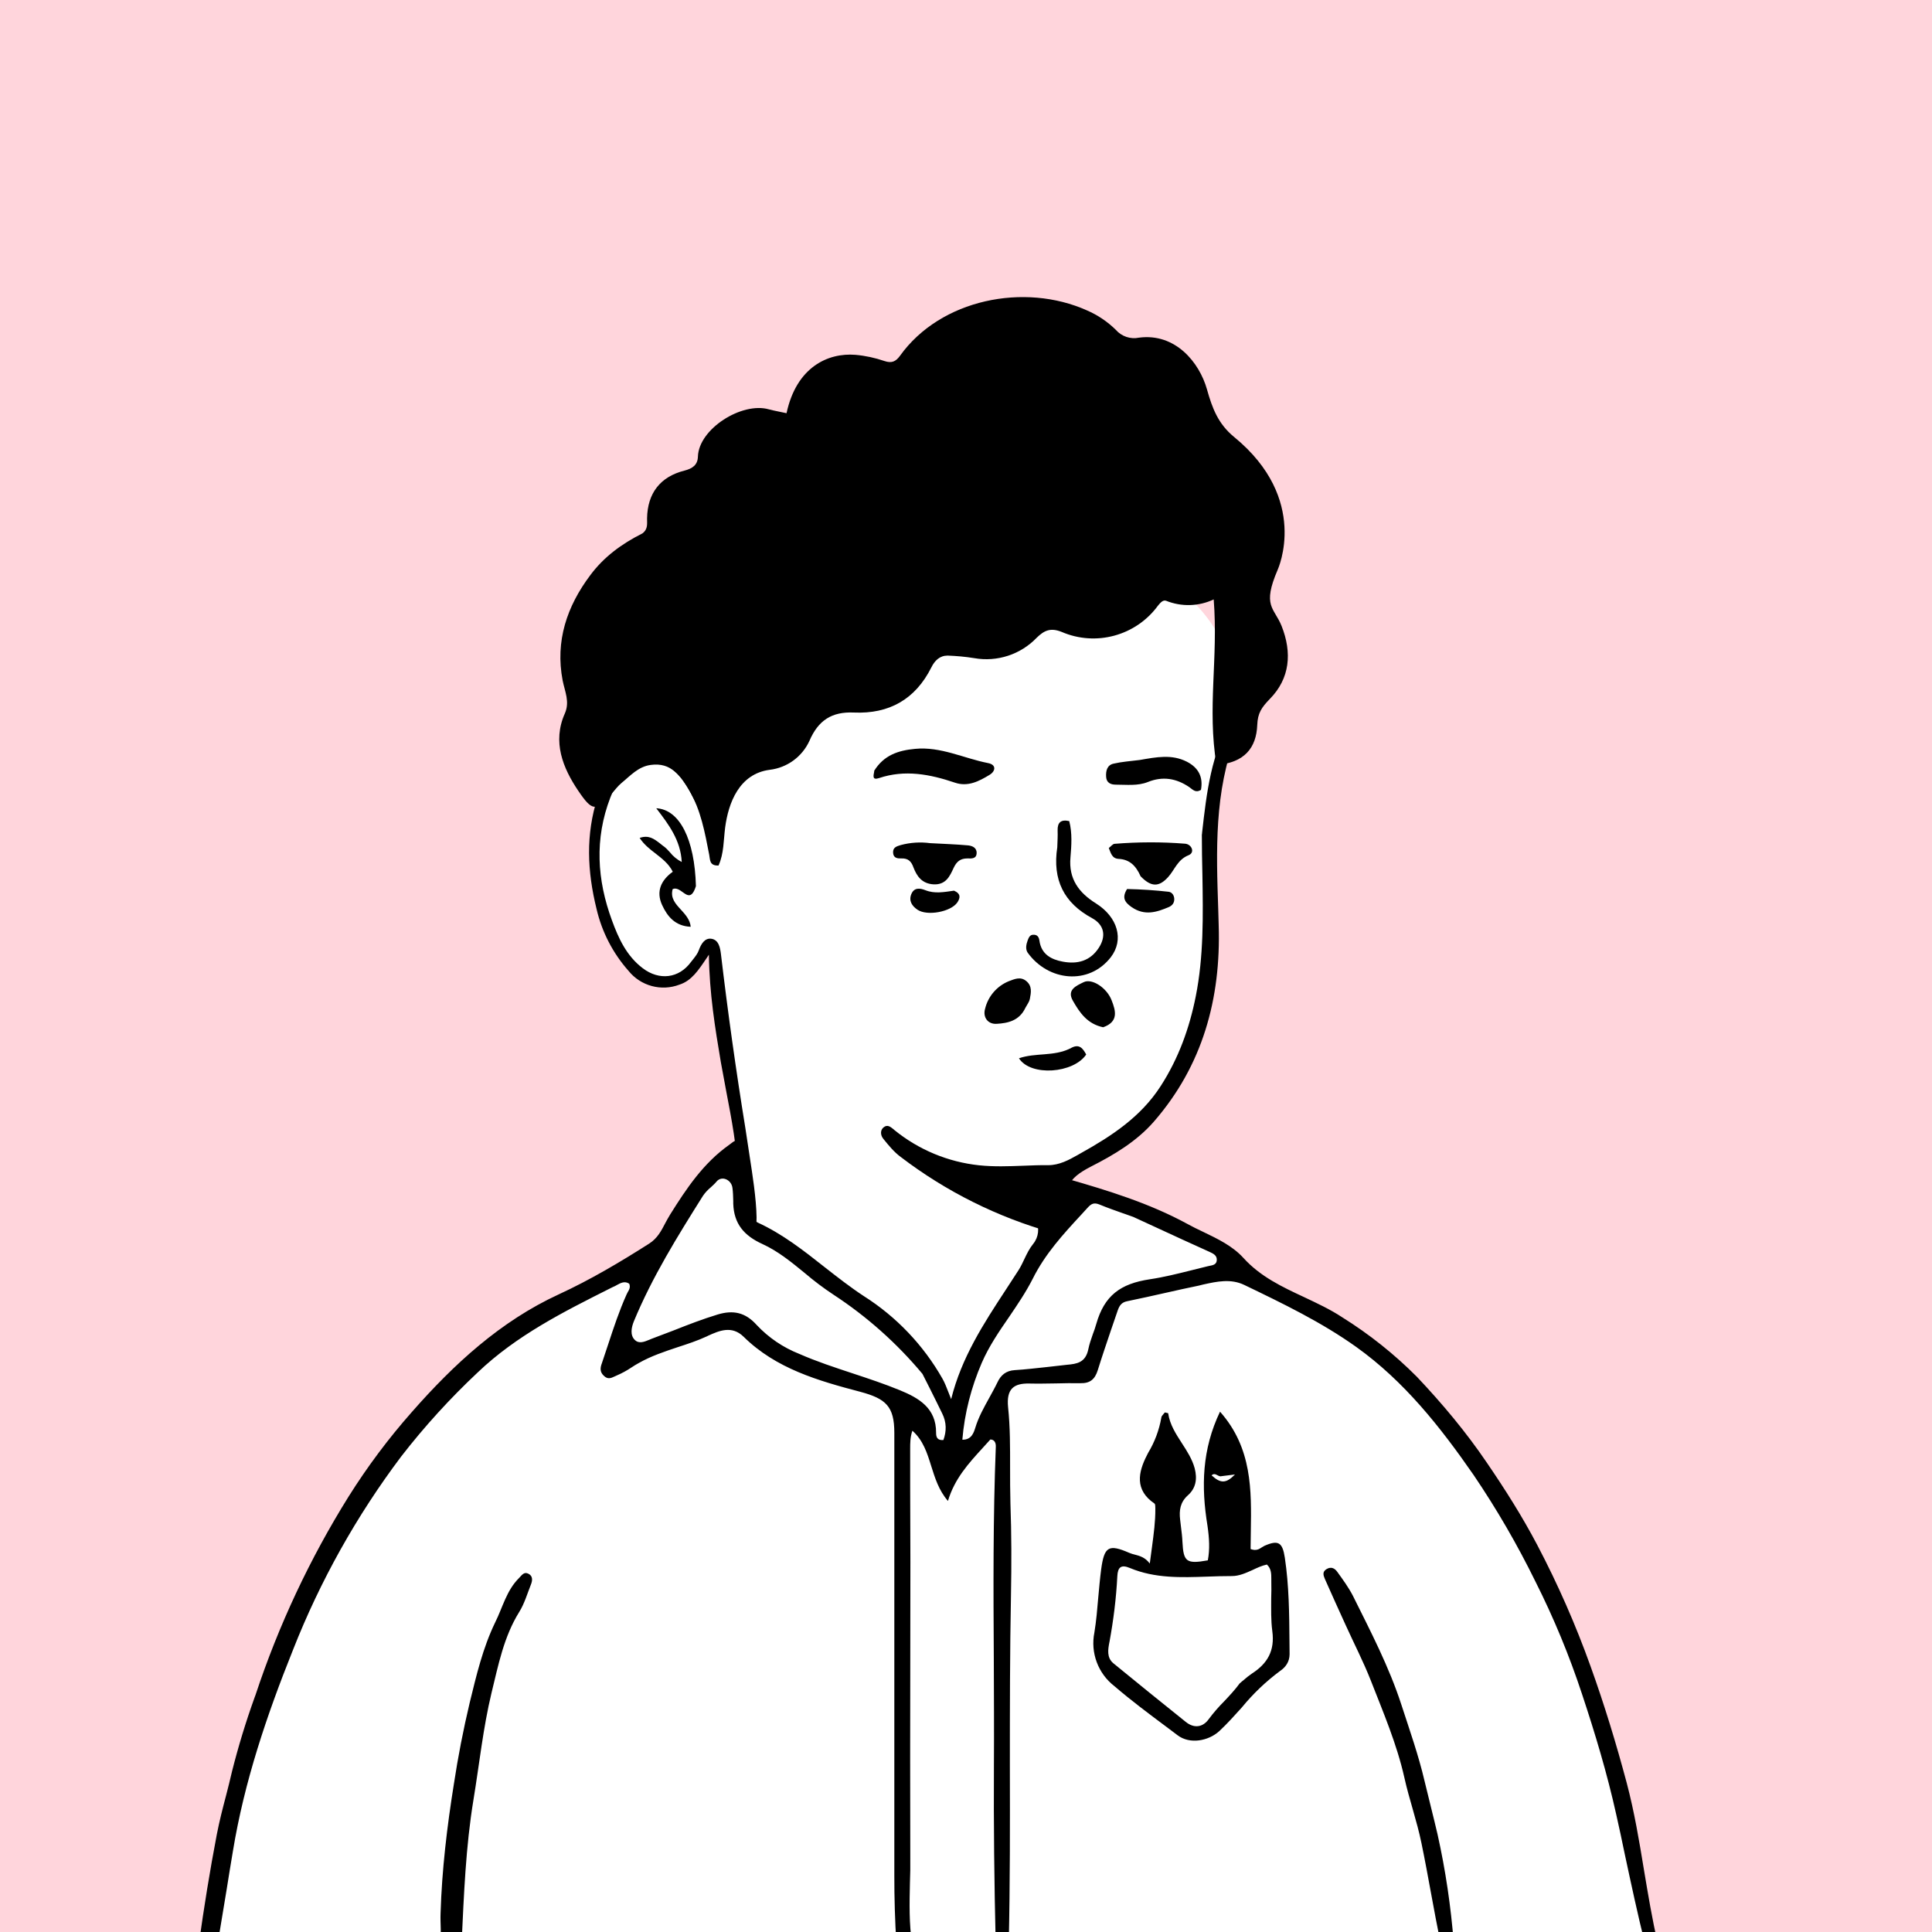
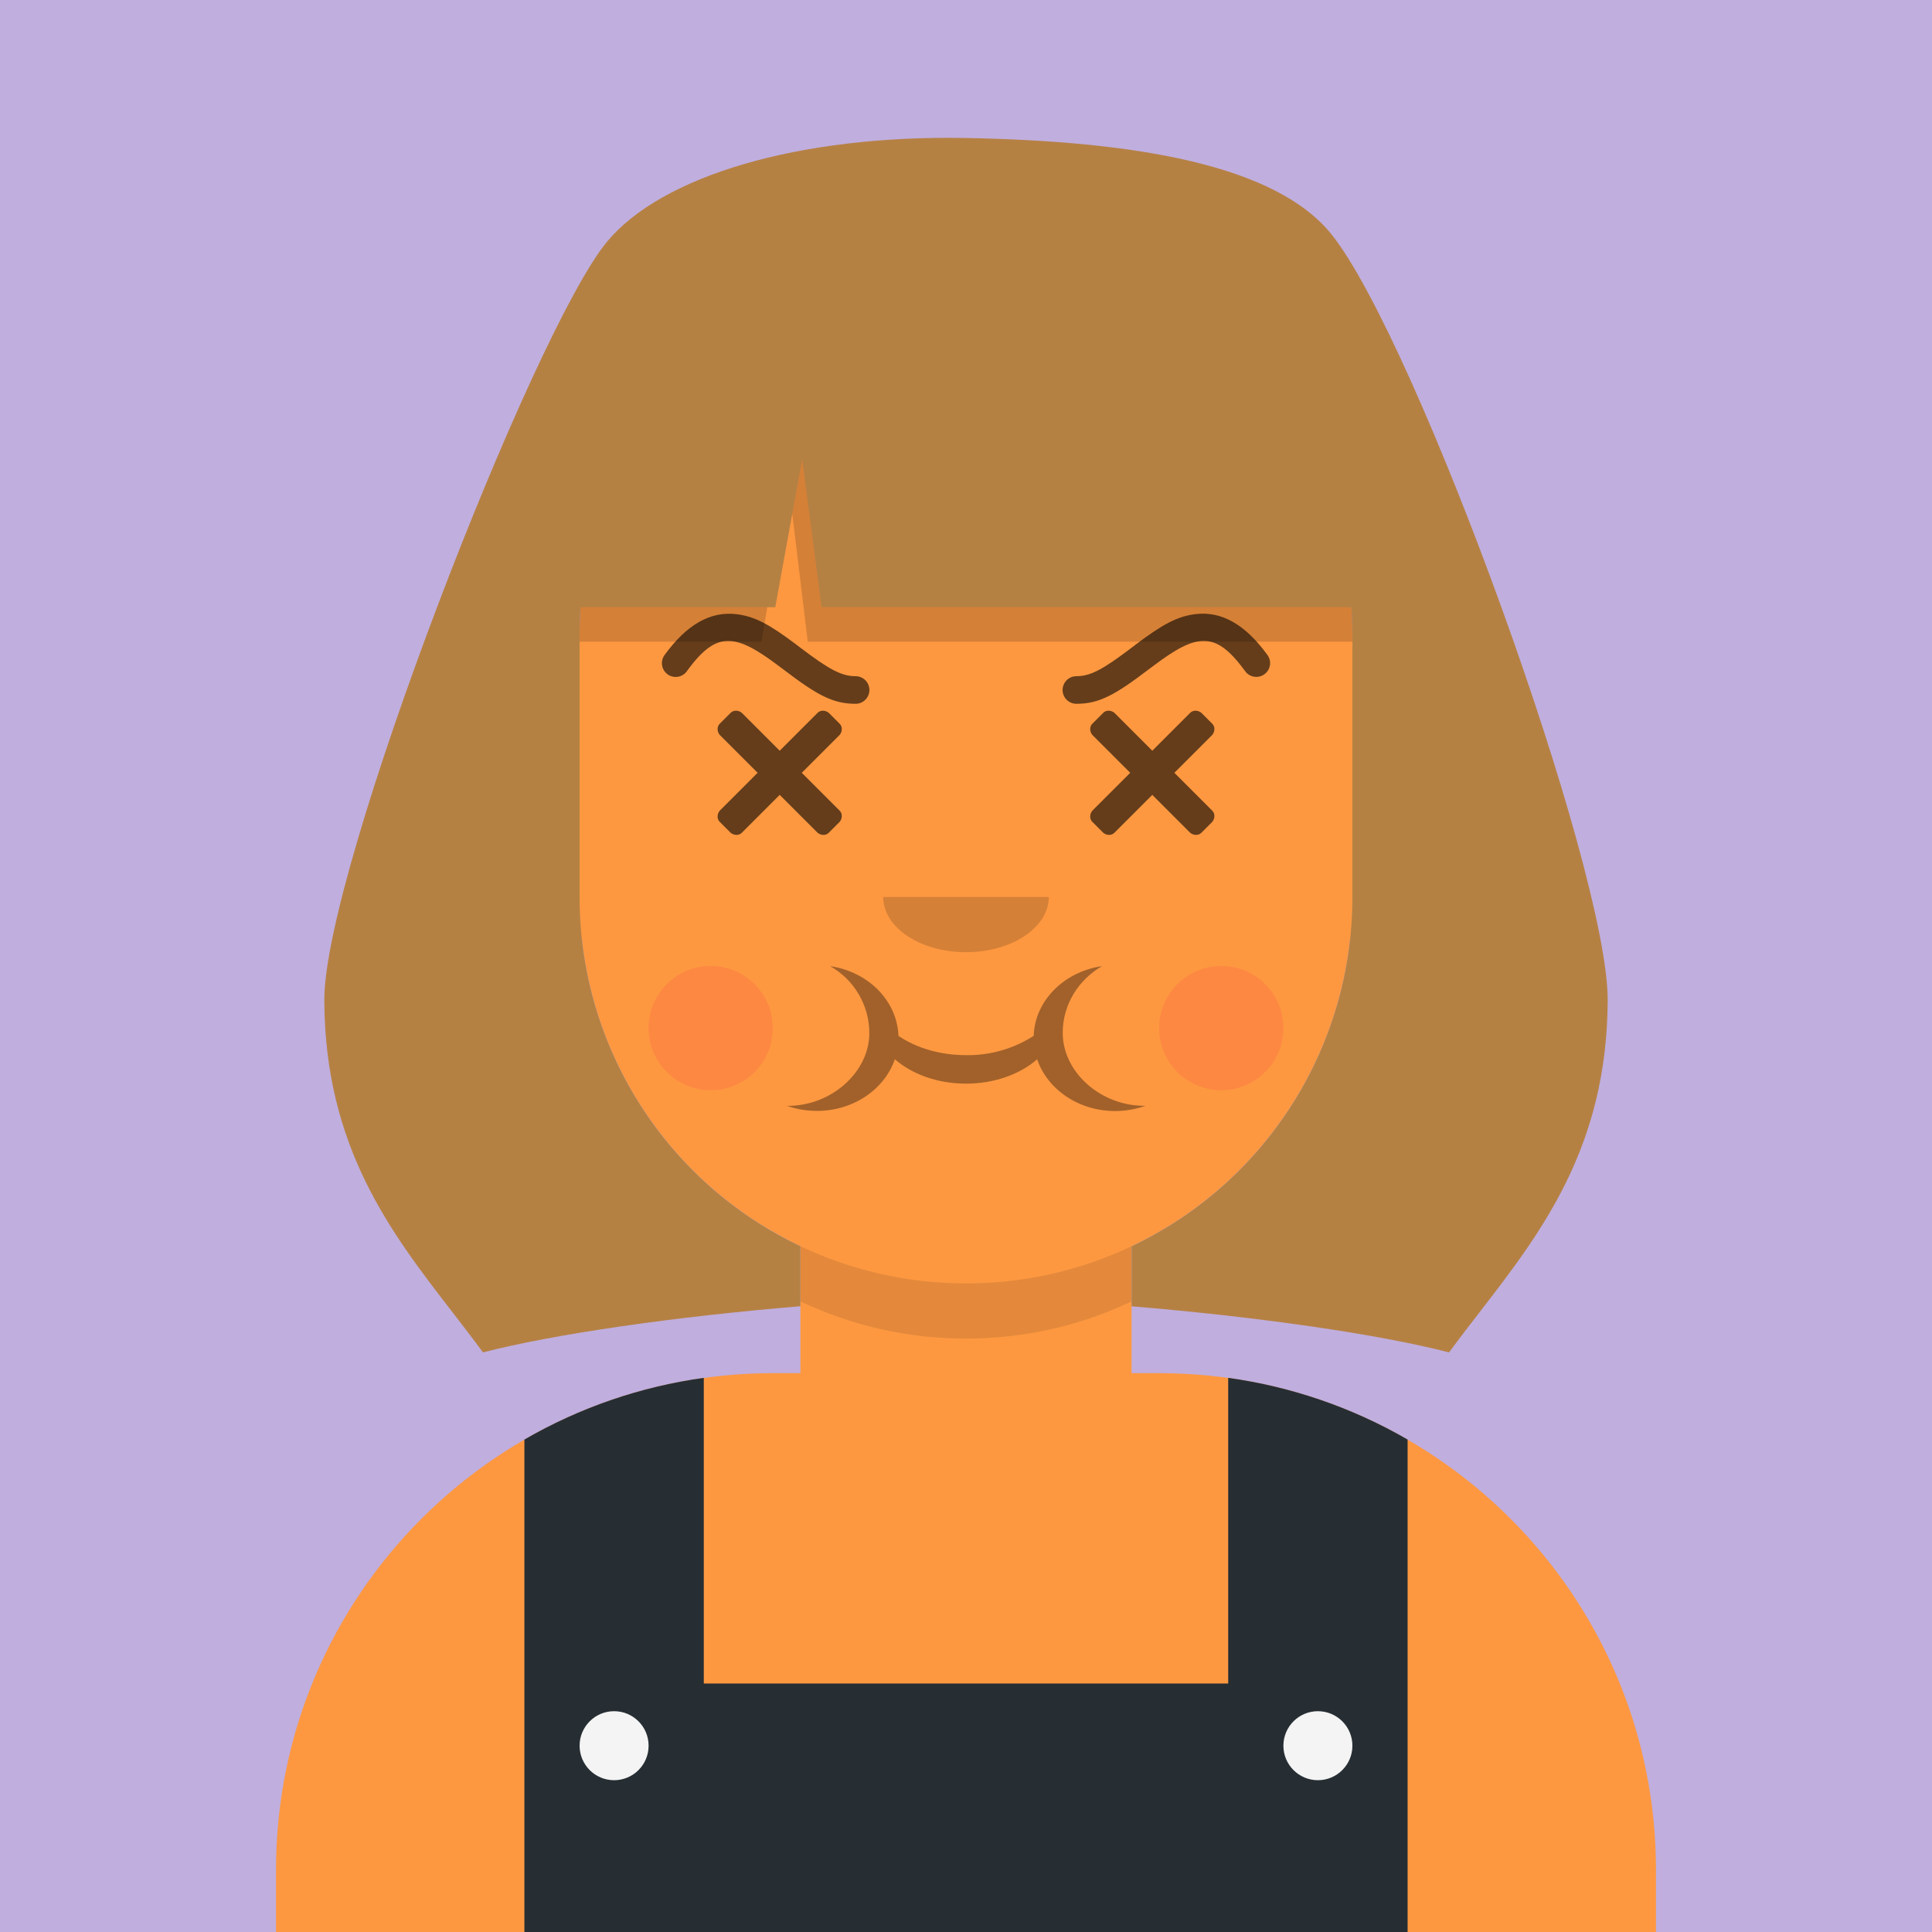
- <svg xmlns="http://www.w3.org/2000/svg" viewBox="0 0 1744 1744" fill="none" shape-rendering="auto">
+ <svg xmlns="http://www.w3.org/2000/svg" viewBox="0 0 280 280" fill="none" shape-rendering="auto">
  <mask id="viewboxMask">
-     <rect width="1744" height="1744" rx="0" ry="0" x="0" y="0" fill="#fff" />
+     <rect width="280" height="280" rx="0" ry="0" x="0" y="0" fill="#fff" />
  </mask>
  <g mask="url(#viewboxMask)">
-     <rect fill="#ffd5dc" width="1744" height="1744" x="0" y="0" />
-     <g transform="translate(531 487)">
-       <path d="M554 727.7c-99.2 297-363.8 388.6-503.7 19.8-19.3-50.7 31-69.5 66.2-91.9 24.1-15.3 36.8-28.5 35.3-42.2-7-64.4-36.9-243.8-36.9-243.8l-3-5.8s.7-1.6-2.2 1.2c-3 3-9.9 34.2-37 34.2-24.5 0-49.2-10.9-61-86.3C7.2 285.6 9.6 214 40 201c12.5-5.3 24-7.2 35.2-.8 11.3 6.4-13-22 112-126C268.4 6.4 396.7-3.5 448.5 8 500.3 19.5 552 44.8 574.9 98.5c27.8 65-25.9 114.3-14 262.5-2.2 53.6.8 171.2-146.6 210.6-28 7.5-19.3 48.4 22.7 58.4 67 21 117 72.3 117 97.9" fill="#fff" />
-       <path fill-rule="evenodd" clip-rule="evenodd" d="m554 266.2.1-1.4c4.1-36.4 8.2-71.7 27.1-103.4 6.5 4.4 5.7 10 3.7 15.2-19.9 51.2-18 104.4-16.2 157.6l.4 14c2.1 66.4-14.5 126.8-58.7 177.5-15.4 17.6-35.8 29.8-56.5 40.3-21.4 11-25.9 20.1-19.2 43.6l.8 2.6c1.4 3.9 2.8 7.9-1 11.8-4.5 4.6-9.5 3.3-14.8 1.8l-.6-.1a406.4 406.4 0 0 1-137-68.3c-6-4.4-10.8-10.3-15.5-16.1l-.3-.4c-2.5-3-3-7.8.5-10.4 3.3-2.5 5.8-.5 8.7 1.8l1 .9a145.5 145.5 0 0 0 76.3 31.7c13.4 1.4 26.6.9 40 .4 7.4-.3 14.8-.6 22.3-.5 10.2 0 18.7-4.7 26.7-9.2l2.8-1.6c27.8-15.5 54.3-32.8 72.2-60.7 16.1-25 25.9-52.2 31.6-80.9 7.2-36.1 6.6-72.7 6-109.8-.3-12-.5-24.2-.5-36.4ZM50.6 190.8c21.9-1.7 34 11.2 44.3 26.3a140.4 140.4 0 0 1 22.4 61.5c.5 3.7 1 7.6-1.2 11.3-4.5.6-4.9-3-5-5.6-.5-20.7-9.7-38.7-18.9-56.1-6.6-12.5-16.2-24.6-31.4-27.6-17.2-3.5-33 12-40.8 32.2-14.5 37.6-12 74.6 1.4 111 5.8 15.9 13.1 32.1 27.8 43.2 14.8 11.3 32.7 9.3 43.6-5.7l2-2.5c2-2.6 4-5.1 5-8 2.1-5.8 5.4-11.2 11.3-10.4 6.8 1 8 8.3 8.7 14a3661 3661 0 0 0 22 156.7l5.9 38.8c2.6 17.1 5.6 41.7 3.6 52.1a28 28 0 0 0-.3 2.2c-.4 2.8-.6 5-4.2 5.5-4.9.8-7-2-7.7-6.4-2.3-17-3-23.6-4-49.6-.9-25.2-5.6-50-10.4-74.9l-5-27c-5.2-30.8-10.3-62-10.8-97l-2 3c-7.6 11.3-13.7 20.5-24.5 24a40.5 40.5 0 0 1-46.1-12.5 127.8 127.8 0 0 1-28.8-55.8c-8.4-34-9.9-67.1.9-100.6 5.2-16.1 23.7-44.7 42.2-42Zm34.6 127.5c4.4 3.2 8.4 6 12-5.4-1.1-42.2-14.7-69.2-35.8-70.3 11.2 14.6 22 28.8 23 48.5a32.3 32.3 0 0 1-10.7-8.8c-2-2.2-4-4.4-6.5-6l-3-2.4c-4.8-3.6-9.7-7.4-17.8-4.5 3.8 5.8 9 10 14.3 14 6 4.7 12 9.3 15.6 16.5-10.6 7.7-15.2 17.7-9.7 29.9 4.8 10.5 11.9 19.2 25.9 19.8-.6-6.3-4.7-10.9-8.8-15.4-5-5.4-9.7-10.6-7.5-18.6 3.2-1.5 6.2.7 9 2.7Z" fill="#000" />
+     <rect fill="#c0aede" width="280" height="280" x="0" y="0" />
+     <g transform="translate(8)">
+       <path d="M132 36a56 56 0 0 0-56 56v6.17A12 12 0 0 0 66 110v14a12 12 0 0 0 10.3 11.88 56.04 56.04 0 0 0 31.7 44.73v18.4h-4a72 72 0 0 0-72 72v9h200v-9a72 72 0 0 0-72-72h-4v-18.39a56.04 56.04 0 0 0 31.7-44.73A12 12 0 0 0 198 124v-14a12 12 0 0 0-10-11.83V92a56 56 0 0 0-56-56Z" fill="#fd9841" />
+       <path d="M108 180.61v8a55.79 55.79 0 0 0 24 5.39c8.59 0 16.73-1.93 24-5.39v-8a55.79 55.79 0 0 1-24 5.39 55.79 55.79 0 0 1-24-5.39Z" fill="#000" fill-opacity=".1" />
+       <g transform="translate(0 170)">
+         <path d="M196 38.63V110H68V38.63a71.52 71.52 0 0 1 26-8.94v44.3h76V29.69a71.52 71.52 0 0 1 26 8.94Z" fill="#262e33" />
+         <path d="M86 83a5 5 0 1 1-10 0 5 5 0 0 1 10 0ZM188 83a5 5 0 1 1-10 0 5 5 0 0 1 10 0Z" fill="#F4F4F4" />
+       </g>
+       <g transform="translate(78 134)">
+         <path d="M28 26.24c1.36.5 2.84.76 4.4.76 5.31 0 9.81-3.15 11.29-7.49 2.47 2.17 6.17 3.54 10.31 3.54 4.14 0 7.84-1.37 10.31-3.53 1.48 4.35 5.98 7.5 11.3 7.5 1.55 0 3.03-.27 4.4-.76h-.19c-6.33 0-11.8-4.9-11.8-10.56 0-4.18 2.32-7.72 5.69-9.68-5.5.8-9.73 5-9.9 10.1a17.61 17.61 0 0 1-9.8 2.8c-3.8 0-7.25-1.06-9.8-2.8-.18-5.1-4.4-9.3-9.9-10.1a11.18 11.18 0 0 1 5.68 9.68c0 5.66-5.47 10.57-11.8 10.57H28Z" fill="#000" fill-opacity=".6" opacity=".6" />
+         <path d="M17 24a9 9 0 1 0 0-18 9 9 0 0 0 0 18ZM91 24a9 9 0 1 0 0-18 9 9 0 0 0 0 18Z" fill="#FF4646" fill-opacity=".2" />
+       </g>
+       <g transform="translate(104 122)">
+         <path fill-rule="evenodd" clip-rule="evenodd" d="M16 8c0 4.42 5.37 8 12 8s12-3.58 12-8" fill="#000" fill-opacity=".16" />
+       </g>
+       <g transform="translate(76 90)">
+         <path d="M34.5 30.7 29 25.2l-5.5 5.5c-.4.4-1.1.4-1.6 0l-1.6-1.6c-.4-.4-.4-1.1 0-1.6l5.5-5.5-5.5-5.5c-.4-.5-.4-1.2 0-1.6l1.6-1.6c.4-.4 1.1-.4 1.6 0l5.5 5.5 5.5-5.5c.4-.4 1.1-.4 1.6 0l1.6 1.6c.4.4.4 1.1 0 1.6L32.2 22l5.5 5.5c.4.4.4 1.1 0 1.6l-1.6 1.6c-.4.4-1.1.4-1.6 0ZM88.5 30.7 83 25.2l-5.5 5.5c-.4.4-1.1.4-1.6 0l-1.6-1.6c-.4-.4-.4-1.1 0-1.6l5.5-5.5-5.5-5.5c-.4-.5-.4-1.2 0-1.6l1.6-1.6c.4-.4 1.1-.4 1.6 0l5.5 5.5 5.5-5.5c.4-.4 1.1-.4 1.6 0l1.6 1.6c.4.4.4 1.1 0 1.6L86.2 22l5.5 5.5c.4.4.4 1.1 0 1.6l-1.6 1.6c-.4.4-1.1.4-1.6 0Z" fill="#000" fill-opacity=".6" />
+       </g>
+       <g transform="translate(76 82)">
+         <path d="M15.61 15.18c4.24-5.76 6.88-5.48 13.31-.62l.67.5C34.41 18.73 36.7 20 40 20a2 2 0 1 0 0-4c-2.07 0-3.9-1.02-7.99-4.12l-.68-.52C27.57 8.53 25.37 7.3 22.63 7c-3.68-.4-7.05 1.48-10.24 5.83a2 2 0 1 0 3.22 2.36ZM96.39 15.18c-4.24-5.76-6.88-5.48-13.31-.62l-.67.5C77.58 18.73 75.29 20 72 20a2 2 0 1 1 0-4c2.07 0 3.9-1.02 7.99-4.12l.68-.52c3.76-2.83 5.96-4.07 8.7-4.37 3.68-.4 7.05 1.48 10.24 5.83a2 2 0 1 1-3.22 2.36Z" fill="#000" fill-opacity=".6" />
+       </g>
+       <g transform="translate(-1)">
+         <path fill-rule="evenodd" clip-rule="evenodd" d="M69.03 76.21C81.97 43.13 95.65 26.6 110.06 26.6c.54 0 29.25-.24 48.05-.36C178.77 35.59 193 55.3 193 78.1V93h-82.94l-2.8-23.18L103.36 93H69V78.11c0-.63.01-1.27.03-1.9Z" fill="#000" fill-opacity=".16" />
+         <path d="M40 145c-.09-18.98 30.32-97.2 41-110 7.92-9.5 27.7-15.45 52-15 24.3.45 44.86 3.81 53 14 12.32 15.43 40.09 92.02 40 111-.1 21.27-9.62 33.59-18.6 45.22A293.1 293.1 0 0 0 203 196c-10.28-2.66-27.85-5.18-46-6.68v-8.7A56 56 0 0 0 189 130V92c0-1.34-.05-2.68-.14-4h-76.8l-2.8-21.44L105.36 88H77.14c-.1 1.32-.14 2.66-.14 4v38a56 56 0 0 0 32 50.61v8.7c-18.15 1.5-35.72 4.03-46 6.69-1.42-1.93-2.9-3.84-4.39-5.78C49.62 178.6 40.1 166.27 40 145Z" fill="#b58143" />
+       </g>
+       <g transform="translate(49 72)" />
+       <g transform="translate(62 42)" />
    </g>
-     <g transform="translate(178 1057)">
-       <path d="M1313.4 698 9.7 694.5s46.7-304.1 171.4-445C237 186.4 283.5 124.1 408.4 79.3c21.4-7.7 53.1-88 70.1-96.4 16.1-8 5.5 52.2 20.4 64.4a871.6 871.6 0 0 0 96 69.6c58.9 37.2 86 114.9 86 114.9s26.4-74.9 48.4-111.7c15.5-26 67.3-102.4 67.3-102.4s94.7 29.6 129.8 55.7c21.3 15.8 8.8 12.3 105.4 67.5 83.9 47.9 166.2 179.1 210 288 46.6 115.8 71.6 269 71.6 269Z" fill="#fff" />
-       <path fill-rule="evenodd" clip-rule="evenodd" d="M1307 698c-6.7-27-12.5-54-18.3-81.1-2.5-12-5-24-7.7-35.8-8.2-37-19-73-30.9-108.8a740 740 0 0 0-42-101.5 795.8 795.8 0 0 0-56-96.5c-30-43.3-62.6-84.5-105.8-115.4-31.4-22.4-66.2-39.2-100.9-55.9-12.3-6-24.9-3.2-37.2-.5l-4 1c-9.9 2-19.6 4.2-29.4 6.4a1956 1956 0 0 1-35.3 7.7c-5.1 1-7 4-8.5 8.2l-6 17.5c-4.1 12.2-8.3 24.4-12.1 36.7-2.6 8.2-7 11.8-15.7 11.6-7.4-.1-14.8 0-22.2.2-8 .1-15.9.3-23.8.1-14-.3-20.9 4.7-19.2 21.5 1.9 18 1.8 36.1 1.8 54.3 0 10.7 0 21.4.3 32.2 1 27.5 1 55.3.5 82.7-1 51.3-1 102.6-1 154 .1 53.2.2 106.5-1 160.2a22.3 22.3 0 0 1-11.8.2c-1.3-54.1-1.9-107.3-1.6-160.5.2-31.8 0-63.7-.1-95.6-.4-63.9-.7-127.8 1.8-191.7.2-3.5-1-6.7-4.9-6.8a645 645 0 0 1-6.9 7.6c-12.8 14-25.4 27.8-31.4 47.9-8.3-9.6-11.7-20.8-15.1-31.5-3.7-11.9-7.3-23.3-17-31.9-2 5.8-2 11.1-2 16.5v33l.2 69-.1 84.4c-.1 61-.2 121.9 0 182.8.1 7.4 0 14.8-.3 22.1-.4 18.6-.9 37.2 2 55.6h-14.2a960.2 960.2 0 0 1-1.9-62.5v-399c0-24-7.7-30.8-30.6-37-38-10-76.2-20.9-105.4-49.7-10.8-10.6-22.4-5.3-32-1l-1.2.6c-8.6 4-17.5 6.9-26.4 9.8-12 4-24 8-35.1 14.3-2.3 1.2-4.4 2.6-6.6 4a80 80 0 0 1-13.2 7.2l-2.2 1c-3 1.4-5.9 2.7-9.3-.5-3.8-3.4-3.7-7-2-11.5l5.7-17.1c5-15.2 10-30.3 16.6-45l1-2c1.4-2.3 2.7-4.6 1.4-7.7-4-2.7-7.7-.7-11 1.1l-1.8 1-2.2 1-2 1c-42.4 21.3-84.8 42.6-119.8 76a651 651 0 0 0-69 75.8 742.6 742.6 0 0 0-97.7 174.6c-23.6 58.8-44 119-54.3 182-2 11.6-3.8 23.2-5.7 34.9l-7.9 47.7c-5.5 1-10.8 1-17.1 1 4.6-33 9.9-66 16.2-98.9 2.3-11.9 5.3-23.6 8.4-35.3 1.8-7.2 3.7-14.3 5.3-21.5a708.6 708.6 0 0 1 20.3-66.6l1-2.7a831.7 831.7 0 0 1 84-179 584 584 0 0 1 57-76.2c38-43.3 80-82 132.7-106.3 28.6-13.2 55.2-29 81.6-45.8 7.5-4.8 11-11.7 14.6-18.6 1.4-2.5 2.7-5.1 4.3-7.6 14.7-23.5 30-46.4 53.1-62.8l1.6-1.2c2.9-2.3 5.7-4.4 9.7-2 3.6 2 3.4 5.1 3.3 8.4v2.8c.6 16.6 2 33.1 3.4 49.6.5 5.3 2.7 10 8 12.4 22.4 10.3 41.5 25.3 60.6 40.4 11.5 9 23 18 35.2 26a212.8 212.8 0 0 1 71 74.6c2 3.6 3.5 7.4 5.2 11.8l2.6 6.6c9.3-37.5 29.3-68.2 49.3-98.7l11.7-18c2-3.2 3.6-6.6 5.2-10 2.2-4.6 4.4-9.2 7.8-13.4a20 20 0 0 0 2.4-21.7c-2.2-4.7-3.4-9.6-1.5-14.7 8.5-2.6 13 2.3 17.8 7.4l1 1c9-5.8 8-13.3 3.3-21.3-1.6-2.8-3-5.5-.6-8.2 2.3-2.5 5.4-2.2 8.4-1.3 37.1 10.7 74 22 108.2 40.6 4.7 2.6 9.6 5 14.5 7.3 13.3 6.4 26.6 12.8 36.3 23.5 15.4 17 35.1 26.2 54.8 35.4 11.8 5.6 23.5 11 34.4 18.2a376 376 0 0 1 67.4 53.7c23 24.3 44.5 50 63.2 77.6 16.4 24 32 48.6 45.6 74.5a856.2 856.2 0 0 1 48 109.3c12.5 34.7 23.2 69.9 32.7 105.5 6.8 25.8 11.2 52 15.5 78.3 3.7 22 7.3 44 12.4 66-3.2 1-6.7 1-11.4 1ZM654.7 183.2a365 365 0 0 0-80.3-71.5 262.2 262.2 0 0 1-25.9-19.5c-12-9.8-24-19.7-38.2-26.2-16.8-7.6-25.8-18.4-26.4-36.5v-2.4c-.1-3.9-.2-7.8-.7-11.6-.8-7.6-9.7-11.6-14.4-5.9-1.6 2-3.5 3.6-5.3 5.3a37 37 0 0 0-6.9 7.5c-23 36.6-45.8 73.2-62.4 113.3-2.2 5.4-3.7 12.5.9 16.9 3.7 3.6 8.4 1.7 13-.2a82 82 0 0 1 2.4-1l19.5-7.4c13.1-5.2 26.3-10.3 39.8-14.4 14.3-4.3 25.2-1.8 35.3 9.5a106 106 0 0 0 38.3 26c15.9 7 32.2 12.3 48.5 17.7 14.2 4.7 28.4 9.4 42.3 15.1 17.1 7 33 16.1 32.8 38.5 0 3.5.8 7 6.6 6.5 2.9-8 2.9-16-1.1-24l-5.2-10.6c-4-8-8-16.2-12.6-25.1ZM836 38.3l9 3.2L889.5 62a25418.5 25418.5 0 0 1 24.2 11c3.2 1.5 6.7 3 6.7 7.1 0 4.4-3.5 5-6.7 5.6l-1.8.4a992 992 0 0 0-14.5 3.6c-12.4 3.1-24.8 6.2-37.5 8.1-26.6 4-41 14.7-48.3 40.3-.9 3.2-2 6.4-3.2 9.5-1.6 4.5-3.1 9-4 13.4-2.5 12-10.2 13.2-19.5 14l-17.7 2c-9.7 1-19.4 2.2-29.2 2.8-8 .5-12.6 4.6-15.6 11-2.3 4.8-4.9 9.4-7.4 14-4.8 8.7-9.7 17.4-12.6 27-1.4 4.4-3.4 11-11.7 10.8 2-24 8-47.3 17.5-69.3 6.5-15 15.6-28.3 24.7-41.5 7.6-11.2 15.2-22.4 21.3-34.4 11.2-22.5 27.6-40.4 44.2-58.3l5.2-5.7c3.5-3.9 5.9-5 10.6-3.2 7.3 3 14.6 5.6 22 8.2Z" fill="#000" />
-       <path d="M219.1 698c1.6-9.2.2-18.7.6-28 1.2-39.1 5.8-77.8 12-116.5A905 905 0 0 1 246 480c6-24.5 11.8-49.4 23-72.5 6.8-13.6 10.2-28.8 21.5-40 2.4-2.4 4.4-5.9 8.3-4 4.3 2 4 6.1 2.4 10-3.3 8.3-5.8 17.1-10.5 24.6-14 22.5-18.9 48.2-25 73-7.6 31.6-11 64.3-16.3 96.5-7 42.5-8.6 85.4-10.7 129.3-6.3 1.1-12.4 1.1-19.6 1.1ZM1122.7 698c-6.5-30.5-11.3-61.1-17.6-91.4-4.1-20-11-39.2-15.4-59-6.8-30.3-19-58.7-30.2-87.4-6.7-17.1-15.2-33.5-22.8-50.3-6.3-13.8-12.6-27.7-18.7-41.5-1.3-3.1-2.7-6.5 1.5-9 4.3-2.6 7.6-.5 9.8 2.7 5 6.9 10 13.8 13.9 21.3 16 32.2 32.7 64.2 43.8 98.4 7.4 22.8 15.5 45.6 21 69.2 3.8 16 8 32 11.7 48 7.2 32.3 12 65 14.6 98-3.4 1-7 1-11.6 1Z" fill="#000" />
-       <path fill-rule="evenodd" clip-rule="evenodd" d="M912 320.4c-5.8-35.4-5-69 11.3-103.1 29.1 32.8 28.4 71 27.8 108.3l-.2 15.7c5 1.9 7.7.1 10.1-1.5l2.4-1.4c12.5-5.5 16.3-3.2 18.4 10.7 3.8 25.2 4 50.7 4.2 76.1l.1 11c0 6.9-3.7 11.9-8.5 15.1a194 194 0 0 0-34.6 33c-6.6 7.3-13.2 14.7-20.4 21.4-9.9 9-26.7 12-37.6 3.7l-10.5-7.9C858.7 489.7 843 478 828 465.1a49 49 0 0 1-18.1-48.5c1.7-10.4 2.6-21 3.5-31.7.8-8.4 1.5-16.8 2.6-25.2 2.8-20.7 6.7-23.1 25.5-14.9 1.7.7 3.4 1.2 5.1 1.6 4.5 1.2 9.2 2.5 13.3 8l2-15c1.6-12 3.1-23.1 3-34.4v-.6c0-1.6 0-3.6-.8-4.2-18-12.2-14.7-28.2-6.7-43.7l1-2a91.9 91.9 0 0 0 11.9-31.7c0-1.2 1.1-2.3 2-3.4l1.2-1.4 1.5.3 1.5.4c1.5 10.4 7 18.7 12.4 27.1 4.6 7.1 9.2 14.2 11.5 22.5 2.6 9.9 1 18.2-6.1 24.5-7 6.3-8 13.6-7 22l.7 6c.6 4.7 1.2 9.5 1.4 14.3.9 17.7 3.6 19.9 22.9 16.4 1.9-10 1.3-20-.3-31.1Zm29.3 142c1-1 2.2-1.9 3.3-2.8a74 74 0 0 1 7.5-5.9c14-9 20.8-20.6 18.4-38.3-1.3-9.7-1-19.5-1-29.4.2-5.1.2-10.2.1-15.3v-2.4c0-4.6 0-9.3-4-13-4.6 1-8.9 3-13.1 5-6 2.7-12 5.4-18.5 5.4-7.4 0-14.8.2-22.2.5-23.6.8-47.2 1.7-69.9-7.8-7.8-3.3-10.9-.8-11.3 7.4-1 20-3.5 39.8-7.1 59.4l-.1.4c-1.2 6.3-2.5 13.7 3.6 18.8a7267 7267 0 0 0 65.2 52.8c7.8 6.4 15.8 5 21.1-2.6a148 148 0 0 1 13.9-16c4.7-5 9.6-10.2 14-16.2ZM921 274.7c1.2.6 2.5 1.3 3.8.8l12-1.5c-8 8.2-12.9 8.3-21.1.8 1.9-1.9 3.6-1 5.3-.1Z" fill="#000" />
-     </g>
-     <g transform="translate(266 207)">
-       <path d="M313.9 274.5c5.3-4 4.1-9 4.2-13.6.4-22.7 11.9-37.6 33.8-43.1 7-1.8 11.9-5 12.1-12.6.8-25.2 39.8-49.6 64-42.7 5.3 1.4 10.7 2.3 16 3.5 8.9-41.5 37.2-54.7 62.2-52.7 9 .8 17.7 2.7 26.2 5.6 6.5 2.2 10.2.5 14-4.7C583 63 658.8 47.9 715.2 73.2a85.6 85.6 0 0 1 26 17.5 21.9 21.9 0 0 0 21 7.1c32.7-4.3 54.4 22.2 61.3 46.6 4.8 17.1 10.1 31.3 24.7 43.2 68.2 56 39.4 119 39.2 119.6-14.3 33.2-3.3 34 3.5 50.9 9.5 24 7.7 47.3-10.8 66-7.1 7.4-10.8 12.4-11.2 23.4-.8 20.4-11.4 34.1-36.8 36-8.5-51.8 1.7-95.7-2.5-149.4a53.8 53.8 0 0 1-43 1.2c-2.9-1-5.3 2-7.3 4.4a72.3 72.3 0 0 1-87 23.7c-10-4-15.7-1.3-22.4 5.2a63 63 0 0 1-56.5 18.5c-8-1.3-16-2-24-2.3-7 0-11.6 4.4-14.7 10.7-14.4 28.7-38 42.1-69.9 40.7-19.9-.9-32.2 7-40.2 25.7a45.3 45.3 0 0 1-35.8 26c-27.6 3.6-37.3 30-40.2 52-1.5 11.6-1.1 23.7-6 34.4-8.4.3-7.5-5.3-8.4-9.7-3.9-20-7.5-40.3-18-58.1-7.7-13-16.4-25.6-34.8-23-11.3 1.5-18.4 9.8-26.5 16.4-3.2 2.7-5.8 6.2-8.6 9.4-14.3 16.3-17.5 16.5-30.4-2.6-13.7-20.3-23.5-44-12-69.7 4.6-10.5 0-19.7-2-29.7-6.8-35.6 3.8-67 25.1-95.3 12.2-16.3 28-28 46.9-37.5Z" fill="#000" />
-     </g>
-     <g transform="translate(791 871)">
-       <path d="M175 75.5c8.2-5 11.5-.1 14.5 5.4-11.4 17-50 20.1-60.7 3.4 15-5.2 31.3-1.5 46.1-8.8Z" fill="#000" />
-     </g>
-     <g transform="translate(653 805)">
-       <path d="M272.7 104.6c-5.5 11.8-15.8 14-26 14.6-8.2.5-12.6-6.2-10.5-13.5a36 36 0 0 1 21.5-25c5.1-1.9 10.4-4.4 15.6-.2 5.7 4.6 4.4 10.6 3.3 16.4-.5 2.4-2.2 4.6-3.9 7.7ZM342.8 122.3c-14.3-3-21.2-13.2-27.3-23.9-5.8-10 3.2-13.6 9.7-16.8 7.4-3.7 21 5 25.3 16.5 3.6 9.2 6.5 19.2-7.7 24.2Z" fill="#000" />
-     </g>
-     <g transform="translate(901 668)">
-       <path d="M53.4 96.7c.2-5.7.5-10.4.3-15-.2-7.3 3-10.2 10.5-8.5 2.8 10.7 2 22 1.1 32.7-1.8 19.6 7.7 32 23 41.6 19.6 12.3 25.6 32.7 13.4 48.6-19.8 25.4-56.3 21.8-75-4.1-2.2-3.2-1.4-7.5 0-11.2.9-2.3 1.9-5 5-5 3.8-.2 5.2 2.2 5.6 5.5 1.8 12.3 10.8 16.9 21.2 18.8 13 2.4 24.5-.5 32.3-12.4 7-10.7 5-20.9-6-26.9-25.4-13.7-35.9-34.6-31.4-64Z" fill="#000" />
-     </g>
-     <g transform="translate(610 680)">
-       <path d="M407.4 122.5c13 .3 25.4 1.1 37.6 2.5 3 .4 5 3.3 5 6.7 0 3.3-1.7 5.6-4.7 7-11.2 4.8-22 8.2-33.7.2-6.5-4.5-9-8.7-4.2-16.4ZM251.2 124c6.4 2.8 5.6 6.6 3 10.6-5.9 8.6-27.3 12.5-36 6.6-5-3.4-8-8-5.6-14 2.5-6.2 7.7-5.6 12.8-3.6 8.3 3.3 16.5 1.7 25.8.4ZM419.6 111c-4.2-9.5-9.9-15.2-19.8-15.7-6-.3-7-5.1-8.9-9.8 2-1.5 3.5-3.7 5.3-3.8 21.1-1.7 42.4-1.8 63.5-.1 6 .4 9.3 8 3.2 10.4-10 4-12.5 13.2-18.5 19.8-8.2 9-15.2 9.1-24.8-.8ZM229.6 81.1c12.2.7 23.1 1 34 2 3.6.3 8 1.8 8 6.7 0 5.6-4.6 5.2-8.3 5.1-6.3 0-9.7 2.7-12.5 8.6-3.4 7.4-6.9 15.3-18 14.8-10.5-.6-15.1-7.2-18.2-15.2-2-5.7-4.9-8.4-10.9-8.2-3.4.1-7.1-.2-7.5-4.9-.4-5 3-6 7-7.2a67.7 67.7 0 0 1 26.4-1.7Z" fill="#000" />
-     </g>
-     <g transform="translate(610 680)" />
-     <g transform="translate(774 657)">
-       <path d="M15 39C23.8 24.6 37 20.4 51.9 19c23.2-2.3 44 8.5 65.9 12.8 8 1.5 6.8 7.5 1.4 10.7-9.4 5.7-19.5 11-31.2 7-22.5-7.6-45.1-12-68.6-4.1-6.2 2-5-2-4.2-6.3ZM255 29c15-2.6 28.7-5.3 42.2 1.5 10.8 5.5 15 14 12.9 25.5-5 3.1-7.5-.4-10.6-2.5-11.6-7.9-23.9-10-37.3-4.6-9.3 3.7-19.2 2.4-29 2.4-4.7 0-8.4-1.8-8.7-7-.4-5.5.9-10.8 6.9-12 7.3-1.7 15-2.2 23.7-3.3Z" fill="#000" />
-     </g>
-     <g transform="translate(0 559)" />
  </g>
</svg>
